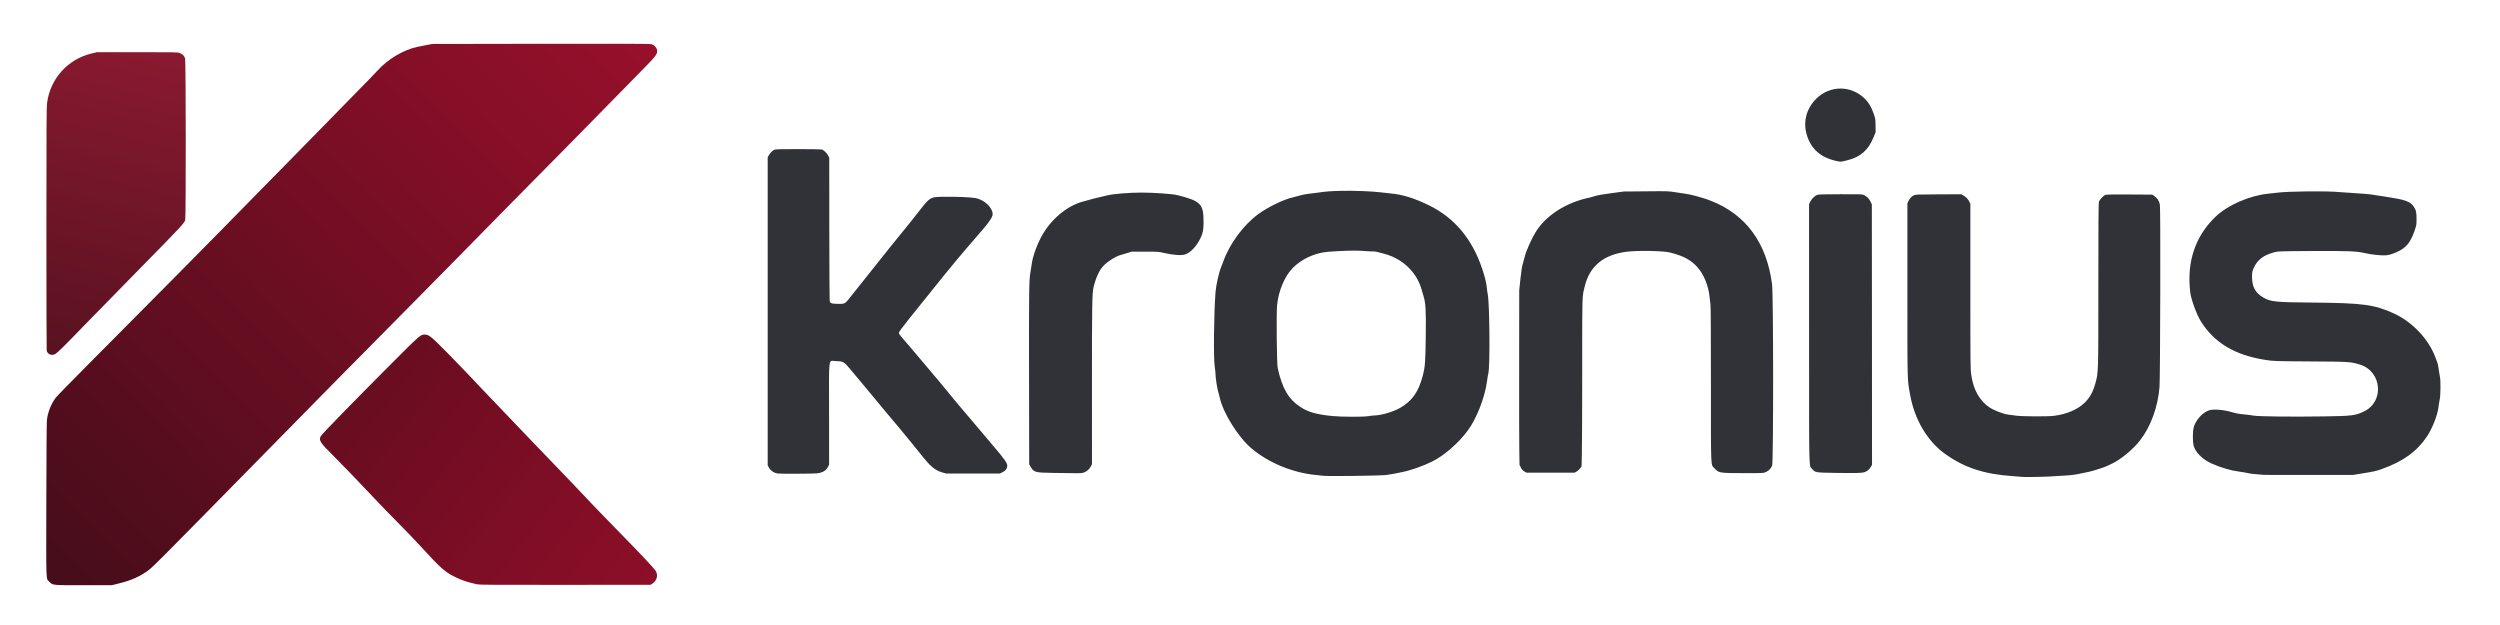
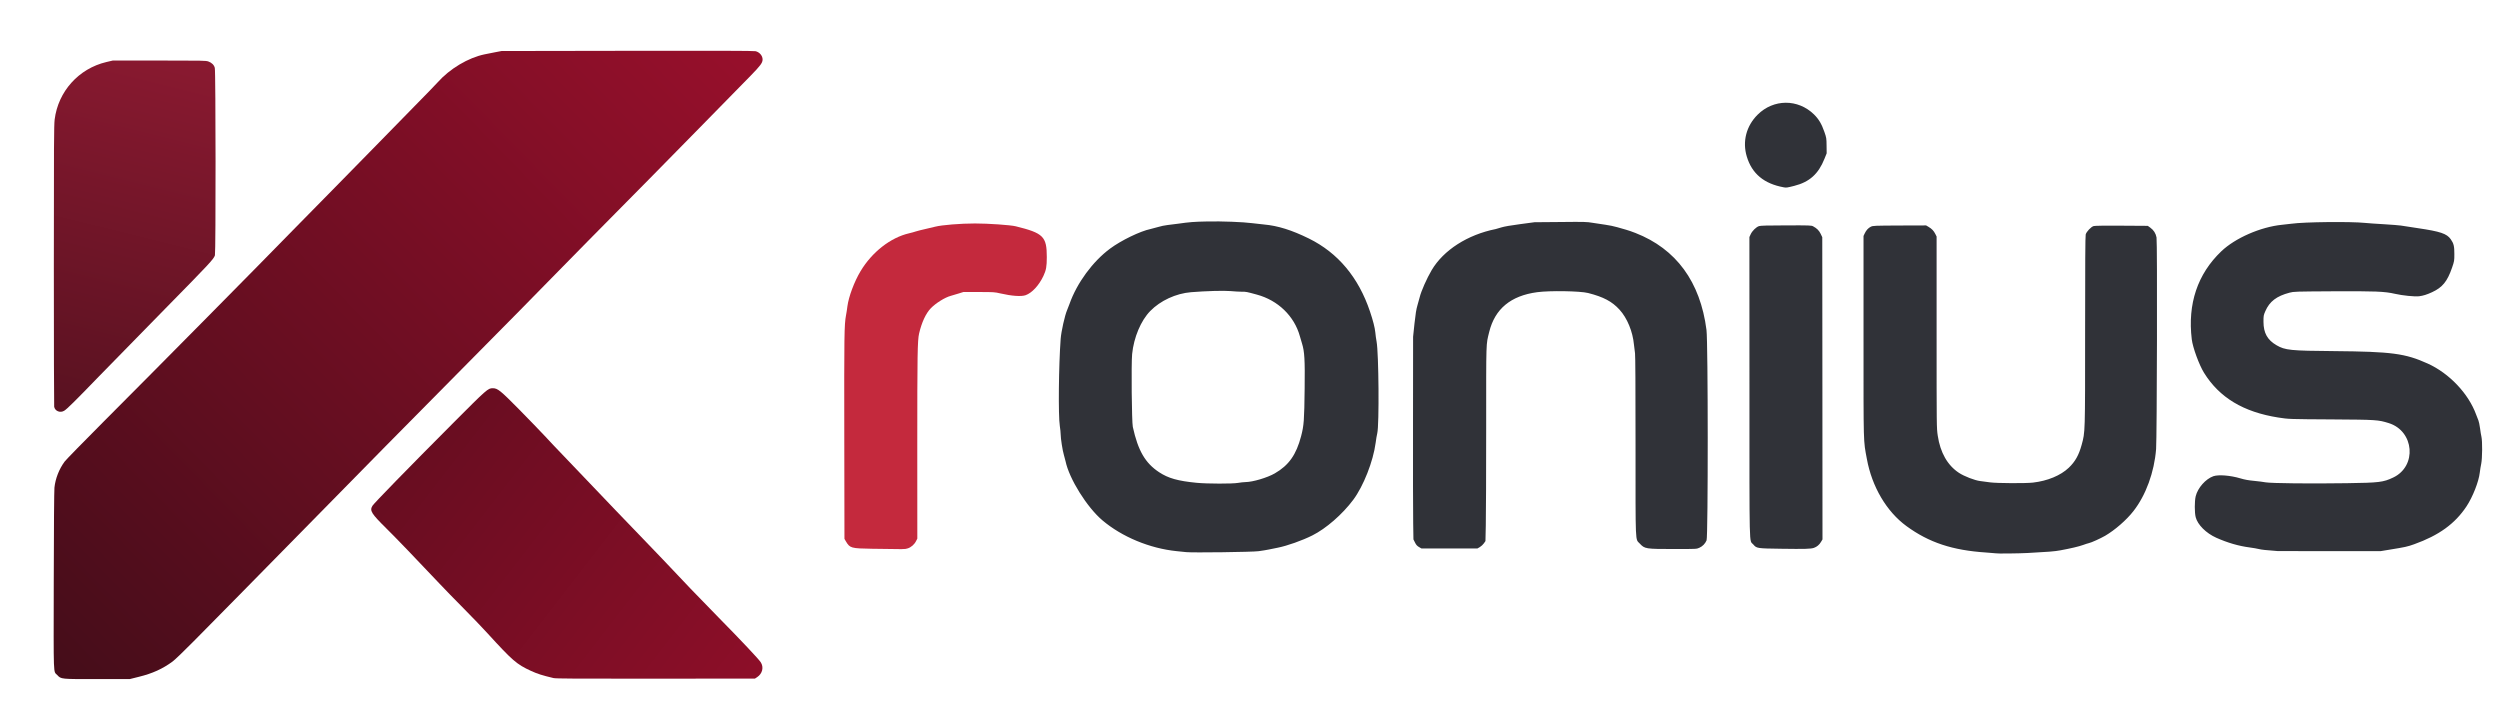
- <svg xmlns="http://www.w3.org/2000/svg" viewBox="0 0 680 170">
+ <svg xmlns="http://www.w3.org/2000/svg" viewBox="0 0 586 170">
  <defs>
    <linearGradient id="kg0" gradientUnits="userSpaceOnUse" x1="162.7" y1="0.1" x2="8.8" y2="150.5">
      <stop offset="0" stop-color="#970f2b" />
      <stop offset="1" stop-color="#460d1a" />
    </linearGradient>
    <linearGradient id="kg1" gradientUnits="userSpaceOnUse" x1="98.5" y1="107.7" x2="171.0" y2="163.7">
      <stop offset="0" stop-color="#690d21" />
      <stop offset="1" stop-color="#8c0e28" />
    </linearGradient>
    <linearGradient id="kg2" gradientUnits="userSpaceOnUse" x1="38.9" y1="13.8" x2="18.7" y2="95.1">
      <stop offset="0" stop-color="#891930" />
      <stop offset="1" stop-color="#5a1221" />
    </linearGradient>
  </defs>
  <path d="M32.56 158.64C35.75 157.86 38.15 156.76 40.45 155.06C41.02 154.64 43.14 152.60 45.44 150.27C47.64 148.04 52.33 143.28 55.88 139.69C59.42 136.10 64.65 130.78 67.50 127.87C77.83 117.30 102.27 92.51 115.07 79.62C119.13 75.53 124.75 69.83 127.56 66.94C130.37 64.05 135.10 59.24 138.06 56.25C150.67 43.51 154.71 39.41 163.88 30.06C169.21 24.63 174.61 19.12 175.89 17.81C178.26 15.38 178.75 14.73 178.75 13.94C178.75 13.07 178.06 12.25 177.12 12.00C176.77 11.90 167.79 11.88 147.09 11.91L117.56 11.96 L116.19 12.22C115.43 12.37 114.28 12.60 113.62 12.73C109.77 13.52 105.43 16.10 102.56 19.33C102.08 19.87 99.61 22.42 97.06 25.00C94.52 27.58 90.50 31.69 88.13 34.13C85.76 36.57 81.46 40.95 78.57 43.88C75.68 46.80 71.20 51.35 68.62 54.00C61.16 61.66 36.96 86.14 24.26 98.86C19.56 103.58 15.46 107.77 15.16 108.18C13.85 109.95 12.98 112.19 12.76 114.31C12.69 115.07 12.62 123.71 12.60 136.25C12.56 159.39 12.48 157.23 13.42 158.23C14.34 159.21 14.16 159.19 23.05 159.18L30.44 159.17 L32.56 158.64Z" fill="url(#kg0)" />
  <path d="M177.48 158.72C178.72 157.89 179.08 156.40 178.31 155.22C177.81 154.46 173.69 150.08 168.44 144.75C164.43 140.68 159.45 135.49 155.37 131.13C154.38 130.07 152.30 127.91 150.75 126.32C149.20 124.73 146.36 121.77 144.43 119.75C138.18 113.19 137.00 111.95 133.12 107.91C131.02 105.73 128.54 103.12 127.63 102.12C126.71 101.13 124.07 98.40 121.76 96.05C117.27 91.50 116.65 91.00 115.50 91.00C114.38 91.00 114.14 91.21 106.19 99.19C95.76 109.65 87.65 117.97 87.30 118.56C86.61 119.71 87.01 120.35 90.64 123.94C93.04 126.32 97.41 130.86 102.97 136.75C104.10 137.95 106.67 140.60 108.68 142.62C110.69 144.65 113.18 147.24 114.21 148.38C120.17 154.90 121.09 155.70 124.45 157.25C126.00 157.96 127.06 158.30 129.75 158.94C130.30 159.07 134.93 159.10 153.70 159.08L176.96 159.06 L177.48 158.72Z" fill="url(#kg1)" />
  <path d="M15.06 96.27C15.73 95.86 17.65 93.96 23.10 88.32C26.04 85.29 33.05 78.12 38.69 72.39C49.23 61.67 50.09 60.74 50.38 59.84C50.59 59.17 50.57 16.78 50.35 15.92C50.19 15.24 49.64 14.69 48.84 14.41C48.23 14.20 47.49 14.19 37.31 14.19L26.44 14.19 L24.94 14.54C18.45 16.07 13.63 21.43 12.81 28.02C12.65 29.36 12.62 33.77 12.62 62.26C12.62 80.25 12.66 95.15 12.70 95.36C12.91 96.38 14.13 96.85 15.06 96.27Z" fill="url(#kg2)" />
-   <g transform="translate(198 10)">
-     <path d="M359.31 119.62C364.08 119.37 365.61 119.25 366.94 119.00C369.42 118.54 371.30 118.10 372.25 117.75C372.77 117.56 373.38 117.36 373.62 117.31C374.22 117.19 376.36 116.21 377.44 115.59C379.74 114.25 382.44 111.90 384.07 109.81C387.00 106.06 388.96 100.70 389.39 95.25C389.59 92.59 389.70 46.73 389.49 45.66C389.31 44.70 388.83 43.94 388.04 43.37L387.44 42.94 L381.31 42.90C377.29 42.87 375.03 42.91 374.74 42.99C374.14 43.17 373.07 44.30 372.89 44.95C372.79 45.29 372.75 52.02 372.75 67.44C372.75 91.84 372.77 91.20 371.94 94.27C371.28 96.68 370.43 98.20 368.91 99.65C367.00 101.46 363.94 102.73 360.53 103.12C358.82 103.32 352.06 103.28 350.50 103.07C349.78 102.97 348.73 102.84 348.17 102.76C346.89 102.61 344.40 101.64 343.17 100.83C340.51 99.08 338.80 96.09 338.21 92.13C337.94 90.31 337.94 90.29 337.94 67.88L337.94 45.44 L337.64 44.84C337.28 44.11 336.80 43.61 336.04 43.17L335.48 42.84 L329.27 42.86C323.32 42.89 323.04 42.90 322.53 43.14C321.92 43.44 321.44 43.96 321.07 44.75L320.81 45.31 L320.81 68.88C320.81 94.84 320.76 93.08 321.59 97.56C322.78 104.10 326.22 109.92 330.88 113.32C336.15 117.17 341.66 119.00 349.56 119.51C350.80 119.59 351.84 119.68 351.86 119.70C351.97 119.79 357.09 119.74 359.31 119.62ZM179.00 119.20C179.86 119.08 180.96 118.91 181.44 118.80C181.92 118.70 182.85 118.51 183.51 118.38C185.69 117.95 189.26 116.69 191.62 115.50C194.82 113.90 198.66 110.56 201.19 107.17C203.59 103.97 205.88 98.14 206.45 93.81C206.55 92.99 206.73 91.98 206.83 91.56C207.31 89.63 207.18 72.78 206.67 70.06C206.56 69.51 206.43 68.53 206.37 67.88C206.26 66.80 205.84 65.13 205.12 63.00C202.43 55.01 197.62 49.27 190.81 45.91C186.78 43.93 183.53 42.91 180.28 42.62C179.47 42.55 178.22 42.41 177.50 42.31C175.35 42.03 170.42 41.84 167.00 41.91C163.90 41.97 162.86 42.05 160.12 42.44C159.40 42.54 158.29 42.68 157.65 42.75C157.02 42.82 156.06 43.02 155.53 43.19C155.00 43.35 154.17 43.57 153.69 43.68C151.27 44.18 146.80 46.35 144.21 48.27C140.13 51.29 136.43 56.33 134.69 61.25C134.53 61.70 134.28 62.34 134.13 62.69C133.60 63.90 132.75 67.69 132.62 69.44C132.16 75.63 132.04 87.47 132.42 89.84C132.53 90.55 132.62 91.43 132.62 91.80C132.62 92.76 133.07 95.65 133.37 96.62C133.51 97.07 133.68 97.73 133.76 98.09C134.61 102.22 138.79 108.91 142.41 111.97C147.00 115.85 153.51 118.55 159.81 119.19C160.78 119.29 161.79 119.39 162.06 119.42C163.59 119.58 177.51 119.40 179.00 119.20ZM444.12 118.84C447.78 118.25 448.29 118.14 449.88 117.57C455.67 115.50 459.45 112.77 462.15 108.69C463.61 106.48 465.02 102.90 465.26 100.78C465.33 100.18 465.48 99.24 465.60 98.69C465.86 97.44 465.89 93.42 465.65 92.38C465.56 92.01 465.41 91.10 465.32 90.37C465.22 89.63 465.05 88.81 464.94 88.55C464.82 88.28 464.59 87.67 464.41 87.19C462.62 82.26 458.12 77.51 453.06 75.22C447.79 72.84 444.65 72.42 431.12 72.30C420.86 72.22 419.64 72.09 417.63 70.93C415.48 69.69 414.57 68.05 414.56 65.44C414.56 64.01 414.58 63.89 414.99 62.95C415.98 60.66 417.63 59.40 420.68 58.60C421.65 58.34 422.03 58.33 430.50 58.28C440.68 58.22 442.97 58.31 445.38 58.87C447.09 59.27 450.04 59.57 451.05 59.44C452.01 59.32 452.86 59.05 454.06 58.50C456.51 57.37 457.64 55.99 458.76 52.75C459.28 51.23 459.30 51.14 459.30 49.56C459.31 47.72 459.15 47.06 458.45 46.07C457.52 44.76 456.01 44.26 450.81 43.49C448.96 43.22 447.13 42.94 446.76 42.87C446.39 42.81 444.61 42.67 442.82 42.56C441.03 42.46 439.03 42.32 438.38 42.25C434.95 41.90 424.07 42.02 421.12 42.44C420.88 42.47 419.88 42.58 418.90 42.69C413.86 43.20 407.93 45.80 404.67 48.91C399.09 54.24 396.75 61.23 397.75 69.53C397.98 71.46 399.47 75.52 400.62 77.38C404.23 83.20 409.85 86.58 418.04 87.87C420.47 88.25 420.60 88.25 430.62 88.31C441.07 88.38 441.42 88.40 443.91 89.17C449.92 91.04 450.59 99.29 444.95 101.94C442.63 103.04 441.71 103.15 434.12 103.26C425.57 103.39 416.41 103.29 415.06 103.06C414.51 102.96 413.44 102.82 412.69 102.75C411.00 102.59 410.22 102.45 409.15 102.13C406.79 101.43 404.03 101.21 402.82 101.62C401.01 102.25 399.15 104.36 398.67 106.32C398.39 107.49 398.39 110.15 398.67 111.23C399.13 113.01 401.10 114.97 403.50 116.05C406.15 117.23 408.75 117.99 411.31 118.32C412.14 118.43 413.12 118.60 413.50 118.70C414.09 118.85 415.09 118.96 417.88 119.17C418.18 119.19 423.75 119.20 430.25 119.19L442.06 119.18 L444.12 118.84ZM24.28 118.75C25.77 118.57 26.76 117.96 27.25 116.93L27.52 116.37 L27.51 102.58C27.49 86.30 27.24 88.18 29.39 88.23C31.39 88.27 31.54 88.36 33.36 90.53C34.16 91.49 35.60 93.21 36.56 94.36C37.53 95.50 38.82 97.06 39.43 97.81C40.62 99.27 43.97 103.29 46.69 106.50C47.59 107.57 48.89 109.14 49.57 110.00C53.29 114.64 54.01 115.51 54.81 116.32C56.04 117.55 56.97 118.14 58.32 118.51L59.44 118.81 L66.69 118.81L73.94 118.81 L74.65 118.46C75.47 118.06 75.87 117.58 75.97 116.88C76.08 116.04 75.41 115.06 71.90 110.97C70.88 109.78 69.35 107.97 68.50 106.94C67.64 105.91 65.73 103.65 64.25 101.93C62.77 100.20 61.08 98.18 60.49 97.43C59.89 96.68 58.74 95.27 57.92 94.30C57.11 93.33 55.59 91.54 54.56 90.31C51.56 86.74 48.40 83.02 47.41 81.90C46.74 81.15 46.50 80.78 46.50 80.53C46.51 80.27 47.25 79.25 49.45 76.50C57.37 66.57 61.76 61.19 64.94 57.50C66.33 55.88 68.30 53.61 69.30 52.44C71.17 50.27 72.00 48.98 72.00 48.24C72.00 46.48 69.78 44.38 67.44 43.89C66.29 43.66 62.07 43.47 59.05 43.52C54.80 43.59 55.16 43.36 51.29 48.33C50.12 49.83 48.26 52.14 47.17 53.45C46.08 54.76 44.71 56.45 44.13 57.20C43.10 58.52 41.51 60.52 36.08 67.31C34.65 69.10 33.22 70.89 32.91 71.29C31.86 72.63 31.71 72.69 29.89 72.65C28.08 72.61 27.81 72.50 27.67 71.79C27.63 71.53 27.58 62.68 27.57 52.13L27.56 32.94 L27.30 32.38C27.00 31.73 26.05 30.80 25.54 30.66C25.35 30.61 22.43 30.56 19.06 30.56C13.33 30.56 12.91 30.58 12.51 30.79C11.98 31.08 11.44 31.66 11.08 32.31L10.81 32.81 L10.81 74.69L10.81 116.56 L11.08 117.07C11.57 117.98 12.37 118.56 13.44 118.79C13.97 118.90 23.37 118.87 24.28 118.75ZM96.74 118.55C97.53 118.32 98.33 117.63 98.73 116.82L99.02 116.25 L99.01 94.59C99.01 73.05 99.06 69.79 99.44 68.16C100.04 65.58 101.02 63.46 102.17 62.27C103.33 61.06 105.51 59.70 106.88 59.34C107.25 59.24 108.07 58.99 108.69 58.80L109.81 58.45 L113.44 58.45C116.90 58.45 117.13 58.46 118.50 58.78C121.19 59.40 123.41 59.55 124.41 59.19C125.90 58.66 127.53 56.90 128.57 54.70C129.22 53.32 129.37 52.49 129.37 50.25C129.37 45.44 128.56 44.64 122.12 43.05C120.87 42.74 115.66 42.38 112.54 42.38C109.14 42.38 104.74 42.74 103.19 43.14C102.64 43.29 101.57 43.54 100.83 43.70C100.08 43.86 99.12 44.11 98.70 44.24C98.28 44.38 97.56 44.58 97.11 44.68C92.76 45.68 88.40 49.08 85.71 53.57C84.23 56.04 82.93 59.54 82.63 61.81C82.56 62.43 82.41 63.36 82.31 63.88C81.89 66.10 81.86 68.50 81.90 92.56L81.94 116.31 L82.27 116.88C83.22 118.48 83.45 118.55 88.38 118.63C96.28 118.76 96.04 118.76 96.74 118.55ZM282.34 118.39C283.09 118.05 283.68 117.45 284.02 116.66C284.39 115.83 284.38 70.22 284.00 67.34C282.55 56.06 276.90 48.34 267.35 44.61C266.64 44.33 265.67 43.99 265.19 43.86C264.71 43.72 263.75 43.45 263.06 43.25C262.38 43.05 261.14 42.79 260.31 42.68C259.49 42.57 258.14 42.37 257.32 42.23C255.91 41.99 255.44 41.98 249.75 42.04L243.69 42.09 L240.31 42.54C238.16 42.82 236.59 43.10 235.97 43.29C235.44 43.46 234.83 43.64 234.60 43.69C228.00 45.01 222.36 48.63 219.59 53.31C218.45 55.23 217.10 58.29 216.77 59.69C216.68 60.03 216.45 60.88 216.25 61.56C215.97 62.50 215.80 63.58 215.55 65.88L215.23 68.94 L215.21 88.88C215.19 99.84 215.21 110.53 215.25 112.62L215.31 116.44 L215.67 117.16C215.94 117.71 216.15 117.95 216.60 118.22L217.19 118.56 L223.75 118.56L230.31 118.56 L230.88 118.23C231.20 118.04 231.62 117.65 231.82 117.36L232.19 116.83 L232.27 113.14C232.32 111.10 232.36 100.80 232.36 90.24C232.36 69.29 232.31 70.93 233.07 67.81C234.40 62.40 238.12 59.32 244.31 58.49C247.24 58.09 254.39 58.21 256.25 58.68C259.85 59.60 261.85 60.65 263.62 62.59C265.41 64.54 266.72 67.73 267.00 70.79C267.07 71.49 267.18 72.40 267.25 72.81C267.33 73.31 267.37 80.69 267.37 94.50C267.37 118.15 267.29 116.26 268.35 117.40C269.54 118.67 269.65 118.69 276.62 118.69C281.69 118.69 281.69 118.69 282.34 118.39ZM309.18 118.42C309.89 118.17 310.44 117.70 310.84 117.03L311.19 116.44 L311.17 81.02L311.14 45.60 L310.76 44.80C310.37 44.01 309.87 43.52 309.00 43.05C308.59 42.83 308.22 42.81 302.68 42.83C298.25 42.84 296.68 42.88 296.31 43.00C295.64 43.22 294.71 44.13 294.36 44.91L294.06 45.56 L294.07 80.69C294.07 119.93 293.99 116.49 294.94 117.59C295.76 118.55 295.79 118.55 301.50 118.63C307.11 118.71 308.45 118.67 309.18 118.42ZM164.50 103.17C160.10 102.74 157.86 102.11 155.70 100.69C152.44 98.54 150.76 95.65 149.53 90.06C149.28 88.91 149.15 75.24 149.37 73.00C149.76 69.10 151.42 65.15 153.61 62.91C156.00 60.46 159.64 58.78 163.19 58.49C166.70 58.21 170.83 58.09 172.43 58.23C173.33 58.31 174.51 58.38 175.06 58.38C176.14 58.38 176.12 58.38 178.59 59.05C183.56 60.39 187.38 64.08 188.69 68.81C188.80 69.22 189.03 70.00 189.20 70.54C189.78 72.42 189.89 74.30 189.81 81.06C189.72 88.58 189.64 89.70 188.98 92.24C187.84 96.59 186.10 99.07 182.81 100.96C181.07 101.97 177.63 102.99 175.94 103.00C175.53 103.01 174.74 103.09 174.19 103.19C172.89 103.42 167.03 103.41 164.50 103.17ZM304.56 33.57C308.13 32.67 310.23 30.79 311.65 27.23L312.17 25.94 L312.15 24.14C312.13 22.39 312.12 22.31 311.63 20.90C310.98 19.03 310.30 17.90 309.19 16.81C305.43 13.15 299.71 13.18 295.99 16.88C293.33 19.52 292.38 23.17 293.45 26.70C294.66 30.72 297.49 33.07 302.12 33.91C302.72 34.02 302.86 34.00 304.56 33.57Z" fill="#303238" />
+   <g transform="translate(116 10)">
+     <path d="M96.74 118.55C97.53 118.32 98.33 117.63 98.73 116.82L99.02 116.25 L99.01 94.59C99.01 73.05 99.06 69.79 99.44 68.16C100.04 65.58 101.02 63.46 102.17 62.27C103.33 61.06 105.51 59.70 106.88 59.34C107.25 59.24 108.07 58.99 108.69 58.80L109.81 58.45 L113.44 58.45C116.90 58.45 117.13 58.46 118.50 58.78C121.19 59.40 123.41 59.55 124.41 59.19C125.90 58.66 127.53 56.90 128.57 54.70C129.22 53.32 129.37 52.49 129.37 50.25C129.37 45.44 128.56 44.64 122.12 43.05C120.87 42.74 115.66 42.38 112.54 42.38C109.14 42.38 104.74 42.74 103.19 43.14C102.64 43.29 101.57 43.54 100.83 43.70C100.08 43.86 99.12 44.11 98.70 44.24C98.28 44.38 97.56 44.58 97.11 44.68C92.76 45.68 88.40 49.08 85.71 53.57C84.23 56.04 82.93 59.54 82.63 61.81C82.56 62.43 82.41 63.36 82.31 63.88C81.89 66.10 81.86 68.50 81.90 92.56L81.94 116.31 L82.27 116.88C83.22 118.48 83.45 118.55 88.38 118.63C96.28 118.76 96.04 118.76 96.74 118.55Z" fill="#C4293D" />
+     <path d="M179.00 119.20C179.86 119.08 180.96 118.91 181.44 118.80C181.92 118.70 182.85 118.51 183.51 118.38C185.69 117.95 189.26 116.69 191.62 115.50C194.82 113.90 198.66 110.56 201.19 107.17C203.59 103.97 205.88 98.14 206.45 93.81C206.55 92.99 206.73 91.98 206.83 91.56C207.31 89.63 207.18 72.78 206.67 70.06C206.56 69.51 206.43 68.53 206.37 67.88C206.26 66.80 205.84 65.13 205.12 63.00C202.43 55.01 197.62 49.27 190.81 45.91C186.78 43.93 183.53 42.91 180.28 42.62C179.47 42.55 178.22 42.41 177.50 42.31C175.35 42.03 170.42 41.84 167.00 41.91C163.90 41.97 162.86 42.05 160.12 42.44C159.40 42.54 158.29 42.68 157.65 42.75C157.02 42.82 156.06 43.02 155.53 43.19C155.00 43.35 154.17 43.57 153.69 43.68C151.27 44.18 146.80 46.35 144.21 48.27C140.13 51.29 136.43 56.33 134.69 61.25C134.53 61.70 134.28 62.34 134.13 62.69C133.60 63.90 132.75 67.69 132.62 69.44C132.16 75.63 132.04 87.47 132.42 89.84C132.53 90.55 132.62 91.43 132.62 91.80C132.62 92.76 133.07 95.65 133.37 96.62C133.51 97.07 133.68 97.73 133.76 98.09C134.61 102.22 138.79 108.91 142.41 111.97C147.00 115.85 153.51 118.55 159.81 119.19C160.78 119.29 161.79 119.39 162.06 119.42C163.59 119.58 177.51 119.40 179.00 119.20ZM164.50 103.17C160.10 102.74 157.86 102.11 155.70 100.69C152.44 98.54 150.76 95.65 149.53 90.06C149.28 88.91 149.15 75.24 149.37 73.00C149.76 69.10 151.42 65.15 153.61 62.91C156.00 60.46 159.64 58.78 163.19 58.49C166.70 58.21 170.83 58.09 172.43 58.23C173.33 58.31 174.51 58.38 175.06 58.38C176.14 58.38 176.12 58.38 178.59 59.05C183.56 60.39 187.38 64.08 188.69 68.81C188.80 69.22 189.03 70.00 189.20 70.54C189.78 72.42 189.89 74.30 189.81 81.06C189.72 88.58 189.64 89.70 188.98 92.24C187.84 96.59 186.10 99.07 182.81 100.96C181.07 101.97 177.63 102.99 175.94 103.00C175.53 103.01 174.74 103.09 174.19 103.19C172.89 103.42 167.03 103.41 164.50 103.17ZM282.34 118.39C283.09 118.05 283.68 117.45 284.02 116.66C284.39 115.83 284.38 70.22 284.00 67.34C282.55 56.06 276.90 48.34 267.35 44.61C266.64 44.33 265.67 43.99 265.19 43.86C264.71 43.72 263.75 43.45 263.06 43.25C262.38 43.05 261.14 42.79 260.31 42.68C259.49 42.57 258.14 42.37 257.32 42.23C255.91 41.99 255.44 41.98 249.75 42.04L243.69 42.09 L240.31 42.54C238.16 42.82 236.59 43.10 235.97 43.29C235.44 43.46 234.83 43.64 234.60 43.69C228.00 45.01 222.36 48.63 219.59 53.31C218.45 55.23 217.10 58.29 216.77 59.69C216.68 60.03 216.45 60.88 216.25 61.56C215.97 62.50 215.80 63.58 215.55 65.88L215.23 68.94 L215.21 88.88C215.19 99.84 215.21 110.53 215.25 112.62L215.31 116.44 L215.67 117.16C215.94 117.71 216.15 117.95 216.60 118.22L217.19 118.56 L223.75 118.56L230.31 118.56 L230.88 118.23C231.20 118.04 231.62 117.65 231.82 117.36L232.19 116.83 L232.27 113.14C232.32 111.10 232.36 100.80 232.36 90.24C232.36 69.29 232.31 70.93 233.07 67.81C234.40 62.40 238.12 59.32 244.31 58.49C247.24 58.09 254.39 58.21 256.25 58.68C259.85 59.60 261.85 60.65 263.62 62.59C265.41 64.54 266.72 67.73 267.00 70.79C267.07 71.49 267.18 72.40 267.25 72.81C267.33 73.31 267.37 80.69 267.37 94.50C267.37 118.15 267.29 116.26 268.35 117.40C269.54 118.67 269.65 118.69 276.62 118.69C281.69 118.69 281.69 118.69 282.34 118.39ZM304.56 33.57C308.13 32.67 310.23 30.79 311.65 27.23L312.17 25.94 L312.15 24.14C312.13 22.39 312.12 22.31 311.63 20.90C310.98 19.03 310.30 17.90 309.19 16.81C305.43 13.15 299.71 13.18 295.99 16.88C293.33 19.52 292.38 23.17 293.45 26.70C294.66 30.72 297.49 33.07 302.12 33.91C302.72 34.02 302.86 34.00 304.56 33.57ZM309.18 118.42C309.89 118.17 310.44 117.70 310.84 117.03L311.19 116.44 L311.17 81.02L311.14 45.60 L310.76 44.80C310.37 44.01 309.87 43.52 309.00 43.05C308.59 42.83 308.22 42.81 302.68 42.83C298.25 42.84 296.68 42.88 296.31 43.00C295.64 43.22 294.71 44.13 294.36 44.91L294.06 45.56 L294.07 80.69C294.07 119.93 293.99 116.49 294.94 117.59C295.76 118.55 295.79 118.55 301.50 118.63C307.11 118.71 308.45 118.67 309.18 118.42ZM359.31 119.62C364.08 119.37 365.61 119.25 366.94 119.00C369.42 118.54 371.30 118.10 372.25 117.75C372.77 117.56 373.38 117.36 373.62 117.31C374.22 117.19 376.36 116.21 377.44 115.59C379.74 114.25 382.44 111.90 384.07 109.81C387.00 106.06 388.96 100.70 389.39 95.25C389.59 92.59 389.70 46.73 389.49 45.66C389.31 44.70 388.83 43.94 388.04 43.37L387.44 42.94 L381.31 42.90C377.29 42.87 375.03 42.91 374.74 42.99C374.14 43.17 373.07 44.30 372.89 44.95C372.79 45.29 372.75 52.02 372.75 67.44C372.75 91.84 372.77 91.20 371.94 94.27C371.28 96.68 370.43 98.20 368.91 99.65C367.00 101.46 363.94 102.73 360.53 103.12C358.82 103.32 352.06 103.28 350.50 103.07C349.78 102.97 348.73 102.84 348.17 102.76C346.89 102.61 344.40 101.64 343.17 100.83C340.51 99.08 338.80 96.09 338.21 92.13C337.94 90.31 337.94 90.29 337.94 67.88L337.94 45.44 L337.64 44.84C337.28 44.11 336.80 43.61 336.04 43.17L335.48 42.84 L329.27 42.86C323.32 42.89 323.04 42.90 322.53 43.14C321.92 43.44 321.44 43.96 321.07 44.75L320.81 45.31 L320.81 68.88C320.81 94.84 320.76 93.08 321.59 97.56C322.78 104.10 326.22 109.92 330.88 113.32C336.15 117.17 341.66 119.00 349.56 119.51C350.80 119.59 351.84 119.68 351.86 119.70C351.97 119.79 357.09 119.74 359.31 119.62ZM444.12 118.84C447.78 118.25 448.29 118.14 449.88 117.57C455.67 115.50 459.45 112.77 462.15 108.69C463.61 106.48 465.02 102.90 465.26 100.78C465.33 100.18 465.48 99.24 465.60 98.69C465.86 97.44 465.89 93.42 465.65 92.38C465.56 92.01 465.41 91.10 465.32 90.37C465.22 89.63 465.05 88.81 464.94 88.55C464.82 88.28 464.59 87.67 464.41 87.19C462.62 82.26 458.12 77.51 453.06 75.22C447.79 72.84 444.65 72.42 431.12 72.30C420.86 72.22 419.64 72.09 417.63 70.93C415.48 69.69 414.57 68.05 414.56 65.44C414.56 64.01 414.58 63.89 414.99 62.95C415.98 60.66 417.63 59.40 420.68 58.60C421.65 58.34 422.03 58.33 430.50 58.28C440.68 58.22 442.97 58.31 445.38 58.87C447.09 59.27 450.04 59.57 451.05 59.44C452.01 59.32 452.86 59.05 454.06 58.50C456.51 57.37 457.64 55.99 458.76 52.75C459.28 51.23 459.30 51.14 459.30 49.56C459.31 47.72 459.15 47.06 458.45 46.07C457.52 44.76 456.01 44.26 450.81 43.49C448.96 43.22 447.13 42.94 446.76 42.87C446.39 42.81 444.61 42.67 442.82 42.56C441.03 42.46 439.03 42.32 438.38 42.25C434.95 41.90 424.07 42.02 421.12 42.44C420.88 42.47 419.88 42.58 418.90 42.69C413.86 43.20 407.93 45.80 404.67 48.91C399.09 54.24 396.75 61.23 397.75 69.53C397.98 71.46 399.47 75.52 400.62 77.38C404.23 83.20 409.85 86.58 418.04 87.87C420.47 88.25 420.60 88.25 430.62 88.31C441.07 88.38 441.42 88.40 443.91 89.17C449.92 91.04 450.59 99.29 444.95 101.94C442.63 103.04 441.71 103.15 434.12 103.26C425.57 103.39 416.41 103.29 415.06 103.06C414.51 102.96 413.44 102.82 412.69 102.75C411.00 102.59 410.22 102.45 409.15 102.13C406.79 101.43 404.03 101.21 402.82 101.62C401.01 102.25 399.15 104.36 398.67 106.32C398.39 107.49 398.39 110.15 398.67 111.23C399.13 113.01 401.10 114.97 403.50 116.05C406.15 117.23 408.75 117.99 411.31 118.32C412.14 118.43 413.12 118.60 413.50 118.70C414.09 118.85 415.09 118.96 417.88 119.17C418.18 119.19 423.75 119.20 430.25 119.19L442.06 119.18 L444.12 118.84Z" fill="#303238" />
  </g>
</svg>
